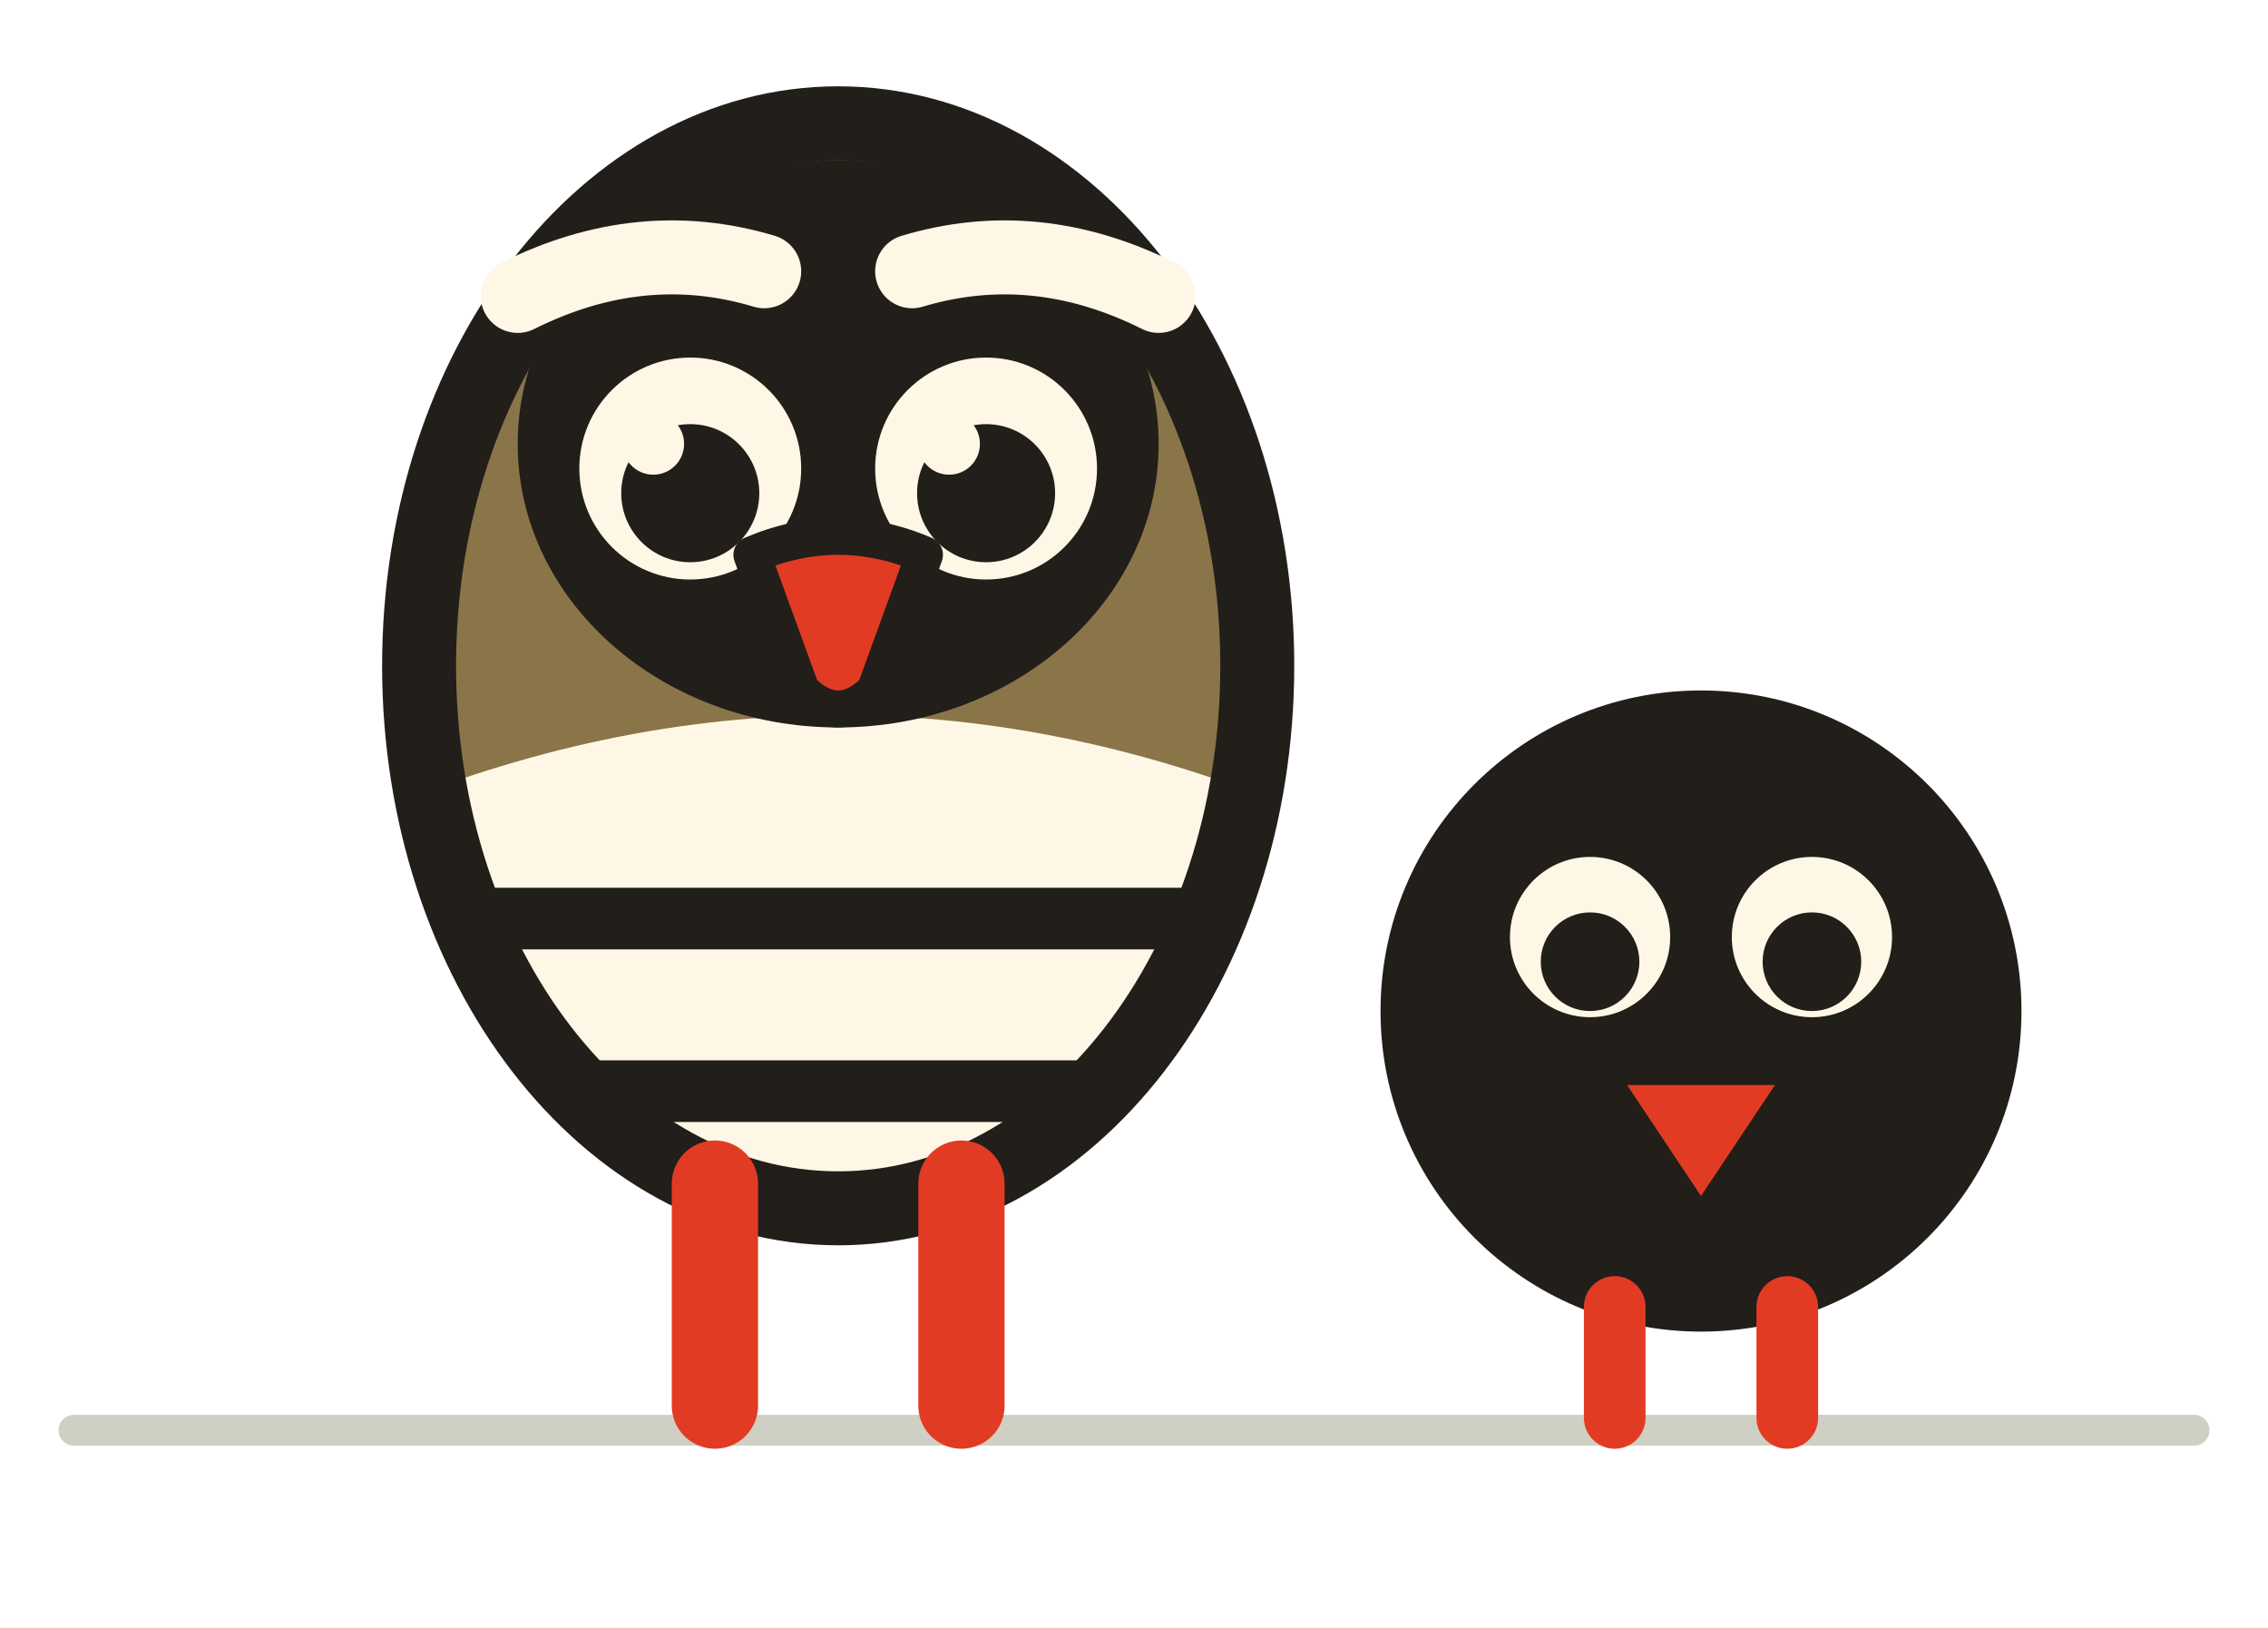
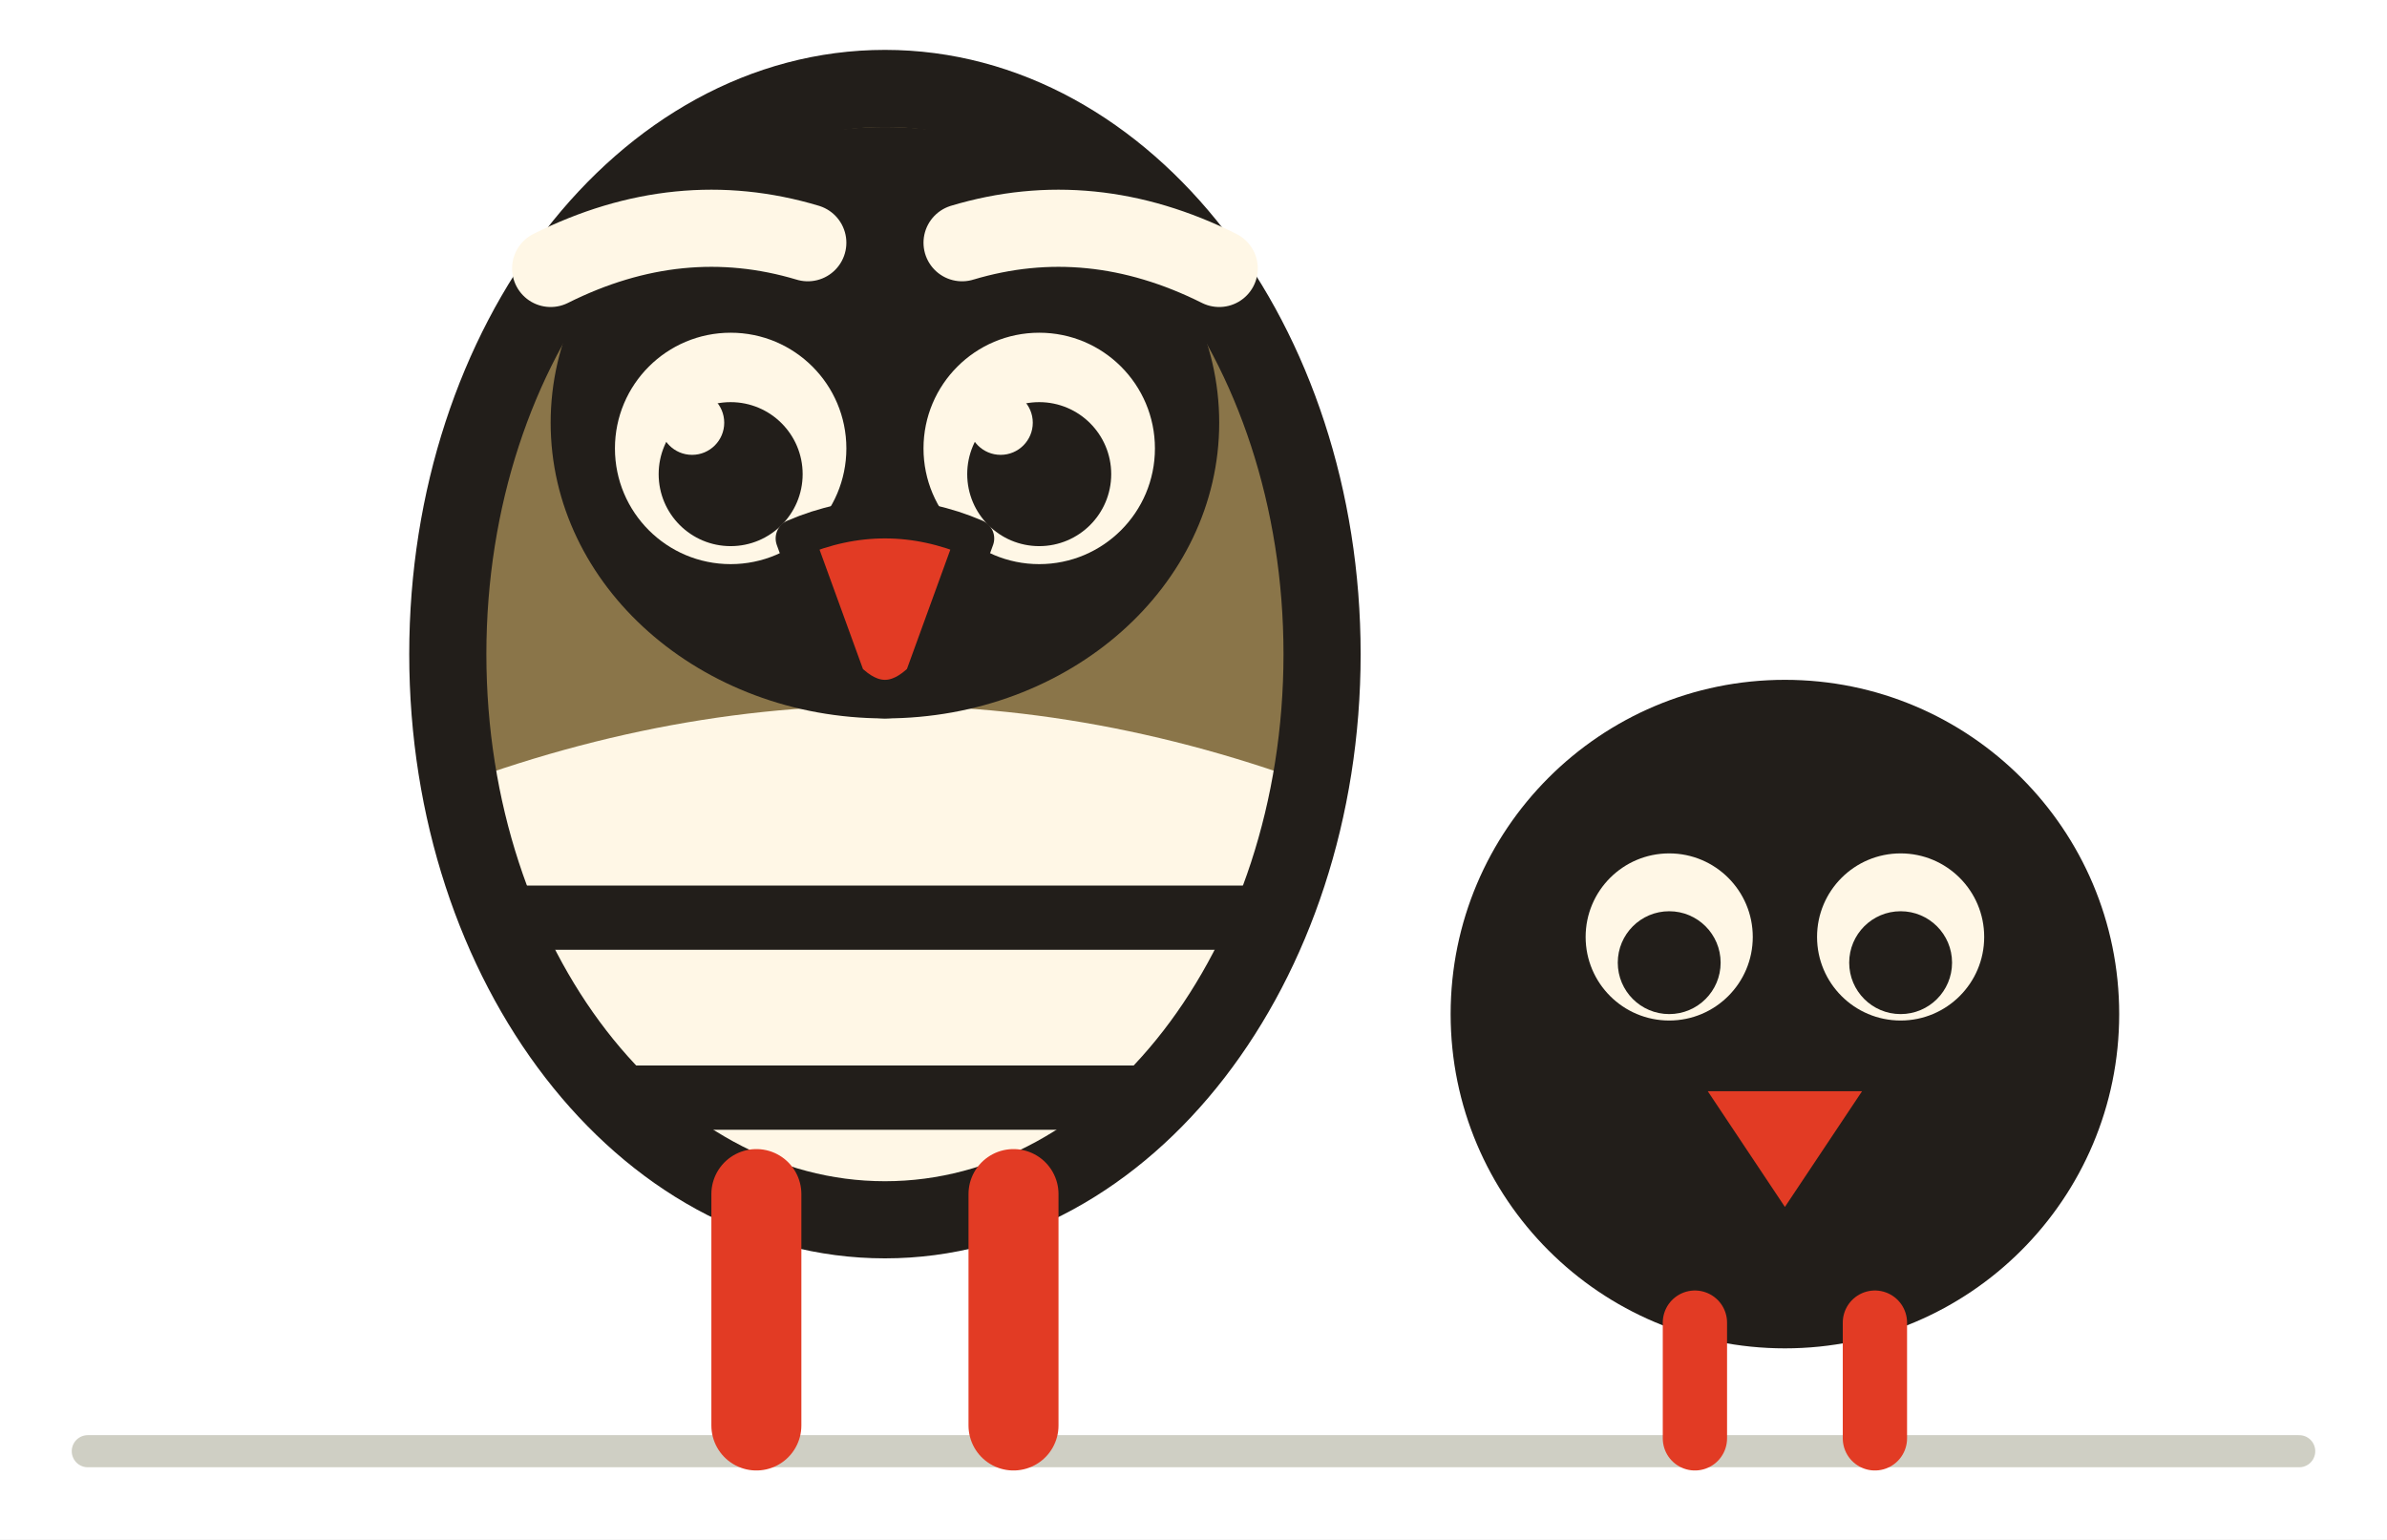
- <svg xmlns="http://www.w3.org/2000/svg" viewBox="8 52 184 132" width="920" height="660">
+ <svg xmlns="http://www.w3.org/2000/svg" viewBox="7.17 55.12 185.66 119.75" width="1400" height="903">
  <defs>
    <clipPath id="pa">
      <ellipse cx="76" cy="106" rx="34" ry="44" />
    </clipPath>
  </defs>
-   <rect id="bg" x="8" y="52" width="184" height="132" fill="#FFFFFF" />
+   <rect id="bg" x="7.17" y="55.12" width="185.66" height="119.75" fill="#FFFFFF" />
  <path d="M14,168 L186,168" stroke="#CFCFC4" stroke-width="2.5" stroke-linecap="round" />
  <g>
    <ellipse cx="76" cy="106" rx="34" ry="44" fill="#8A7549" />
    <g clip-path="url(#pa)">
      <path d="M38,118 Q76,102 114,118 L114,156 L38,156 Z" fill="#FFF7E6" />
      <g fill="#221E1A">
        <rect x="38" y="124" width="76" height="5" rx="2.5" />
        <rect x="38" y="138" width="76" height="5" rx="2.5" />
      </g>
    </g>
    <ellipse cx="76" cy="106" rx="34" ry="44" fill="none" stroke="#221E1A" stroke-width="6" />
    <ellipse cx="76" cy="88" rx="26" ry="23" fill="#221E1A" />
    <g stroke="#FFF7E6" stroke-width="6" stroke-linecap="round" fill="none">
      <path d="M70,74 Q60,71 50,76" />
      <path d="M82,74 Q92,71 102,76" />
    </g>
    <circle cx="64" cy="90" r="9" fill="#FFF7E6" />
    <circle cx="88" cy="90" r="9" fill="#FFF7E6" />
    <circle cx="64" cy="92" r="5.6" fill="#221E1A" />
    <circle cx="88" cy="92" r="5.6" fill="#221E1A" />
    <circle cx="61" cy="88" r="2.5" fill="#FFF7E6" />
    <circle cx="85" cy="88" r="2.5" fill="#FFF7E6" />
    <path d="M69,97 Q76,94 83,97 L79,108 Q76,111 73,108 Z" fill="#E23B24" stroke="#221E1A" stroke-width="3" stroke-linejoin="round" />
    <g stroke="#E23B24" stroke-width="7" stroke-linecap="round">
      <path d="M66,148 L66,166" />
      <path d="M86,148 L86,166" />
    </g>
  </g>
  <g>
    <circle cx="146" cy="134" r="26" fill="#221E1A" />
    <circle cx="137" cy="128" r="6.5" fill="#FFF7E6" />
    <circle cx="155" cy="128" r="6.5" fill="#FFF7E6" />
    <circle cx="137" cy="130" r="4" fill="#221E1A" />
    <circle cx="155" cy="130" r="4" fill="#221E1A" />
    <path d="M140,140 L152,140 L146,149 Z" fill="#E23B24" />
    <g stroke="#E23B24" stroke-width="5" stroke-linecap="round">
      <path d="M139,158 L139,167" />
      <path d="M153,158 L153,167" />
    </g>
  </g>
</svg>
